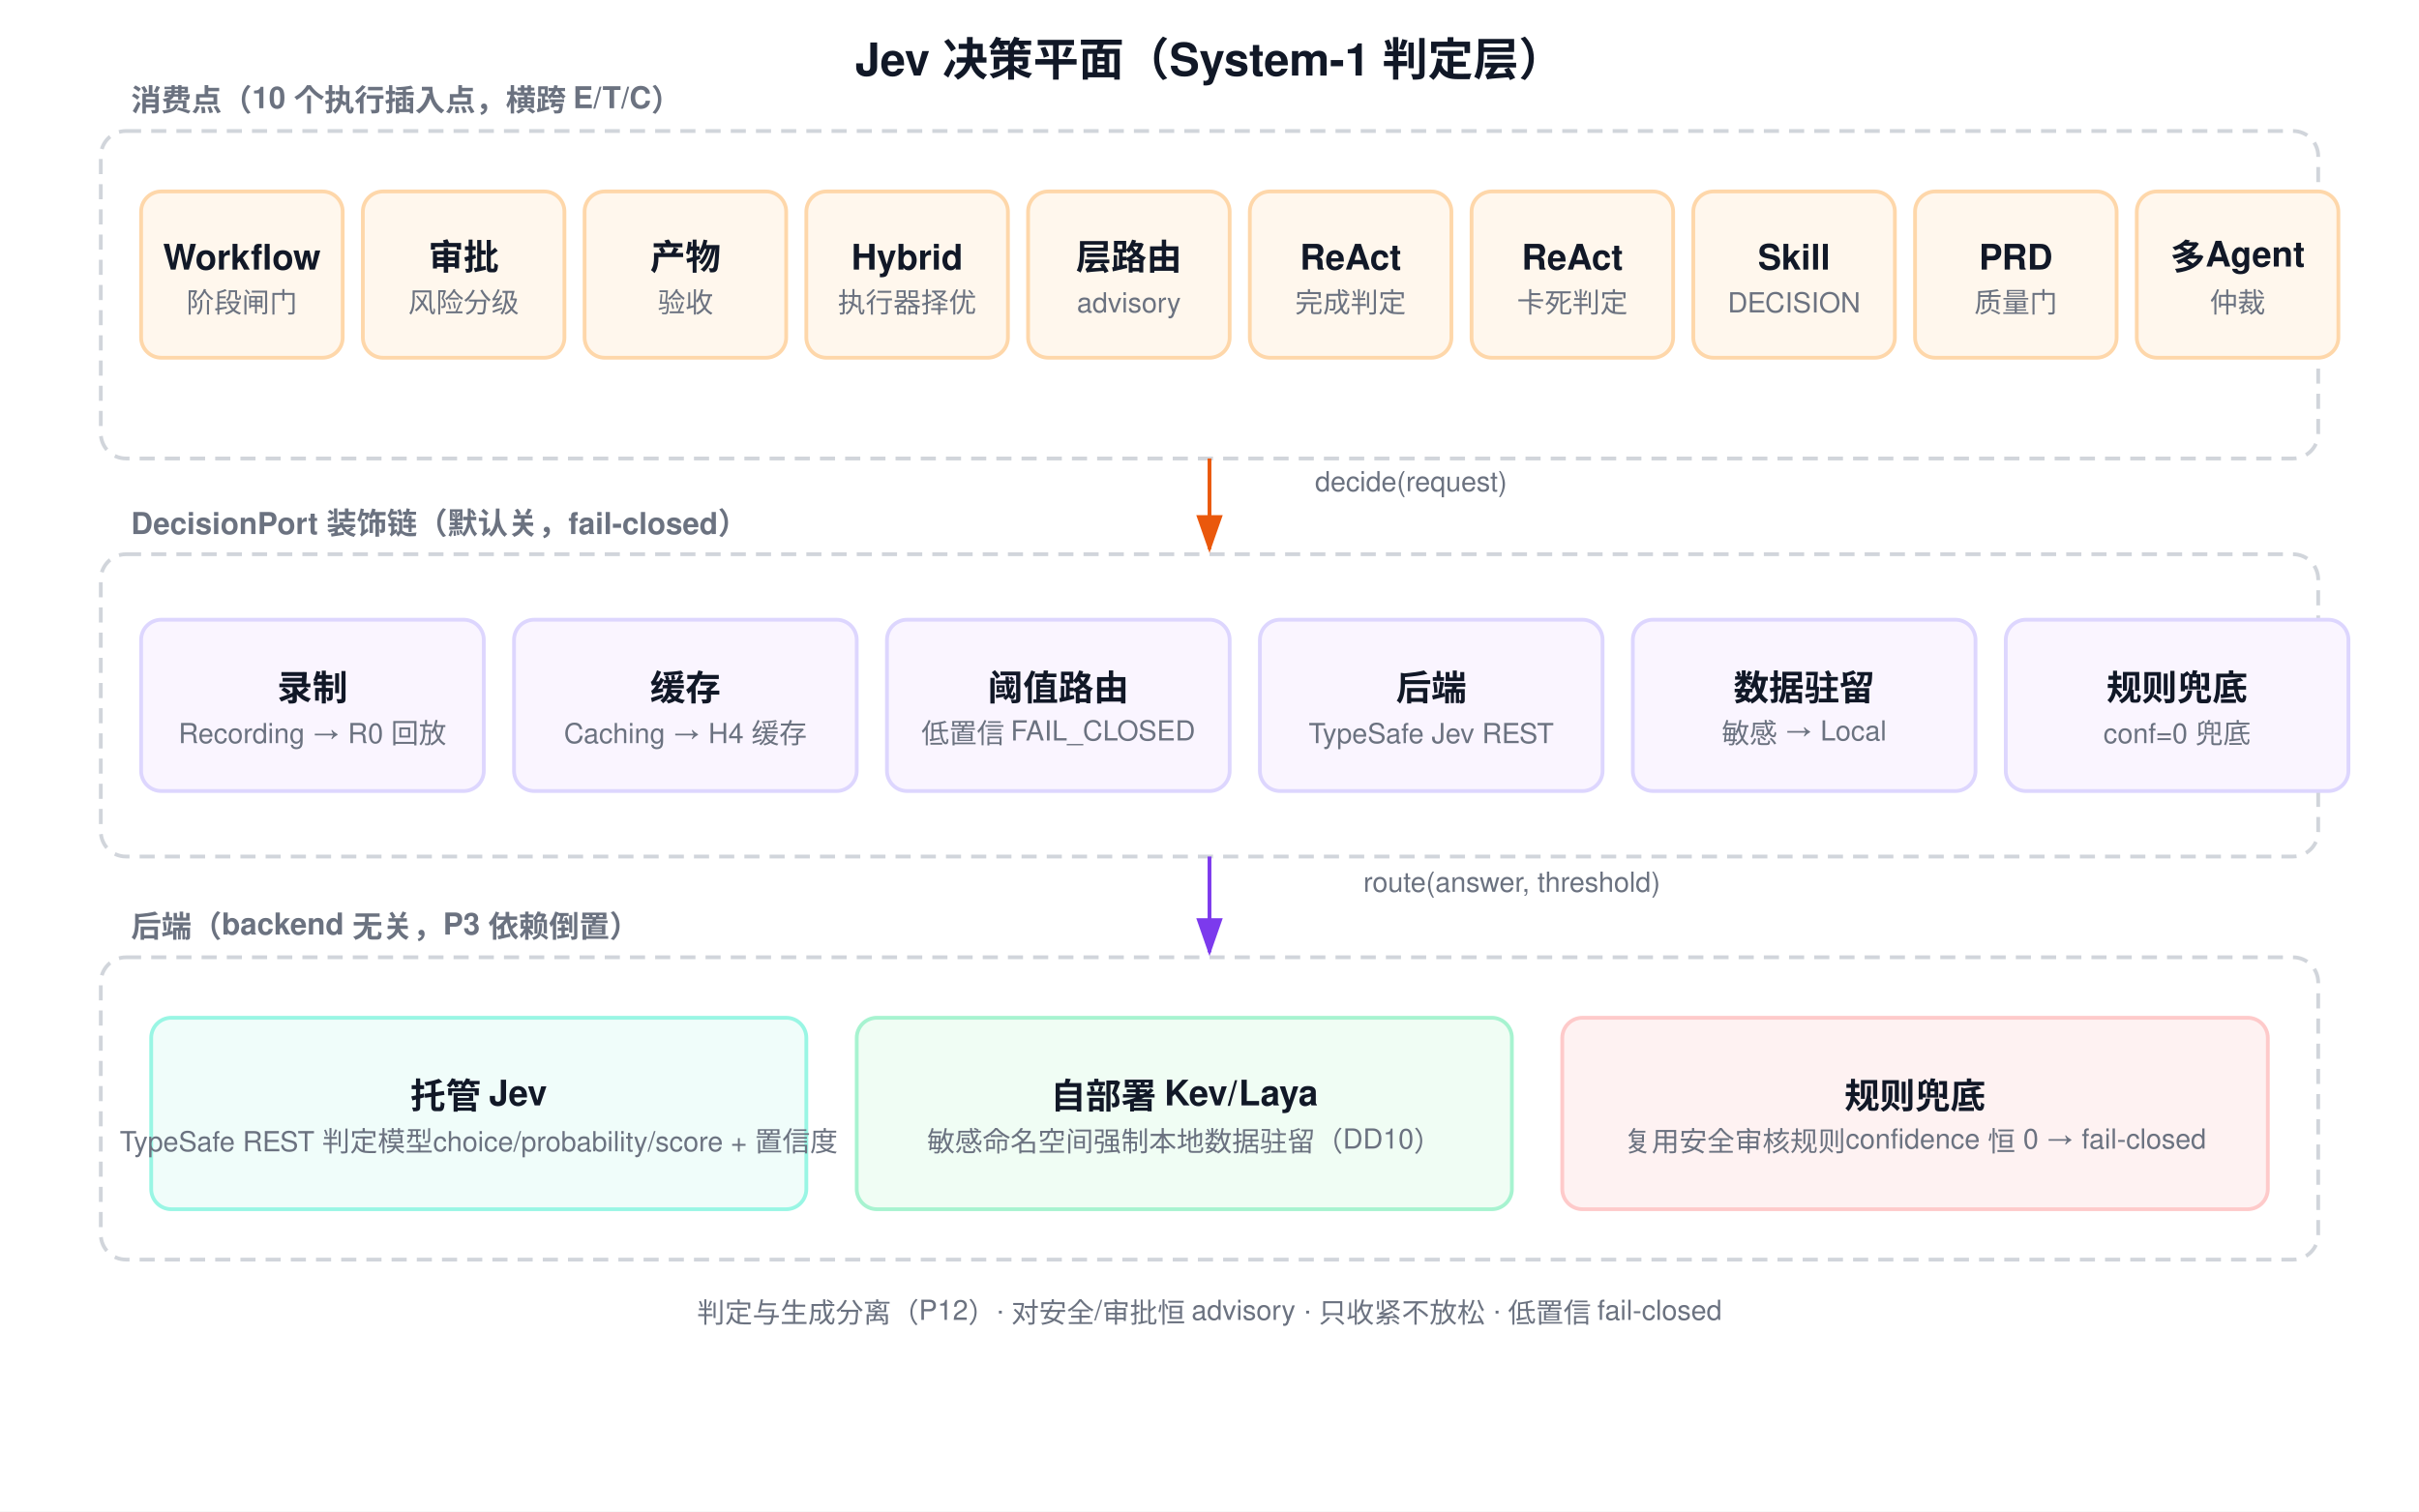
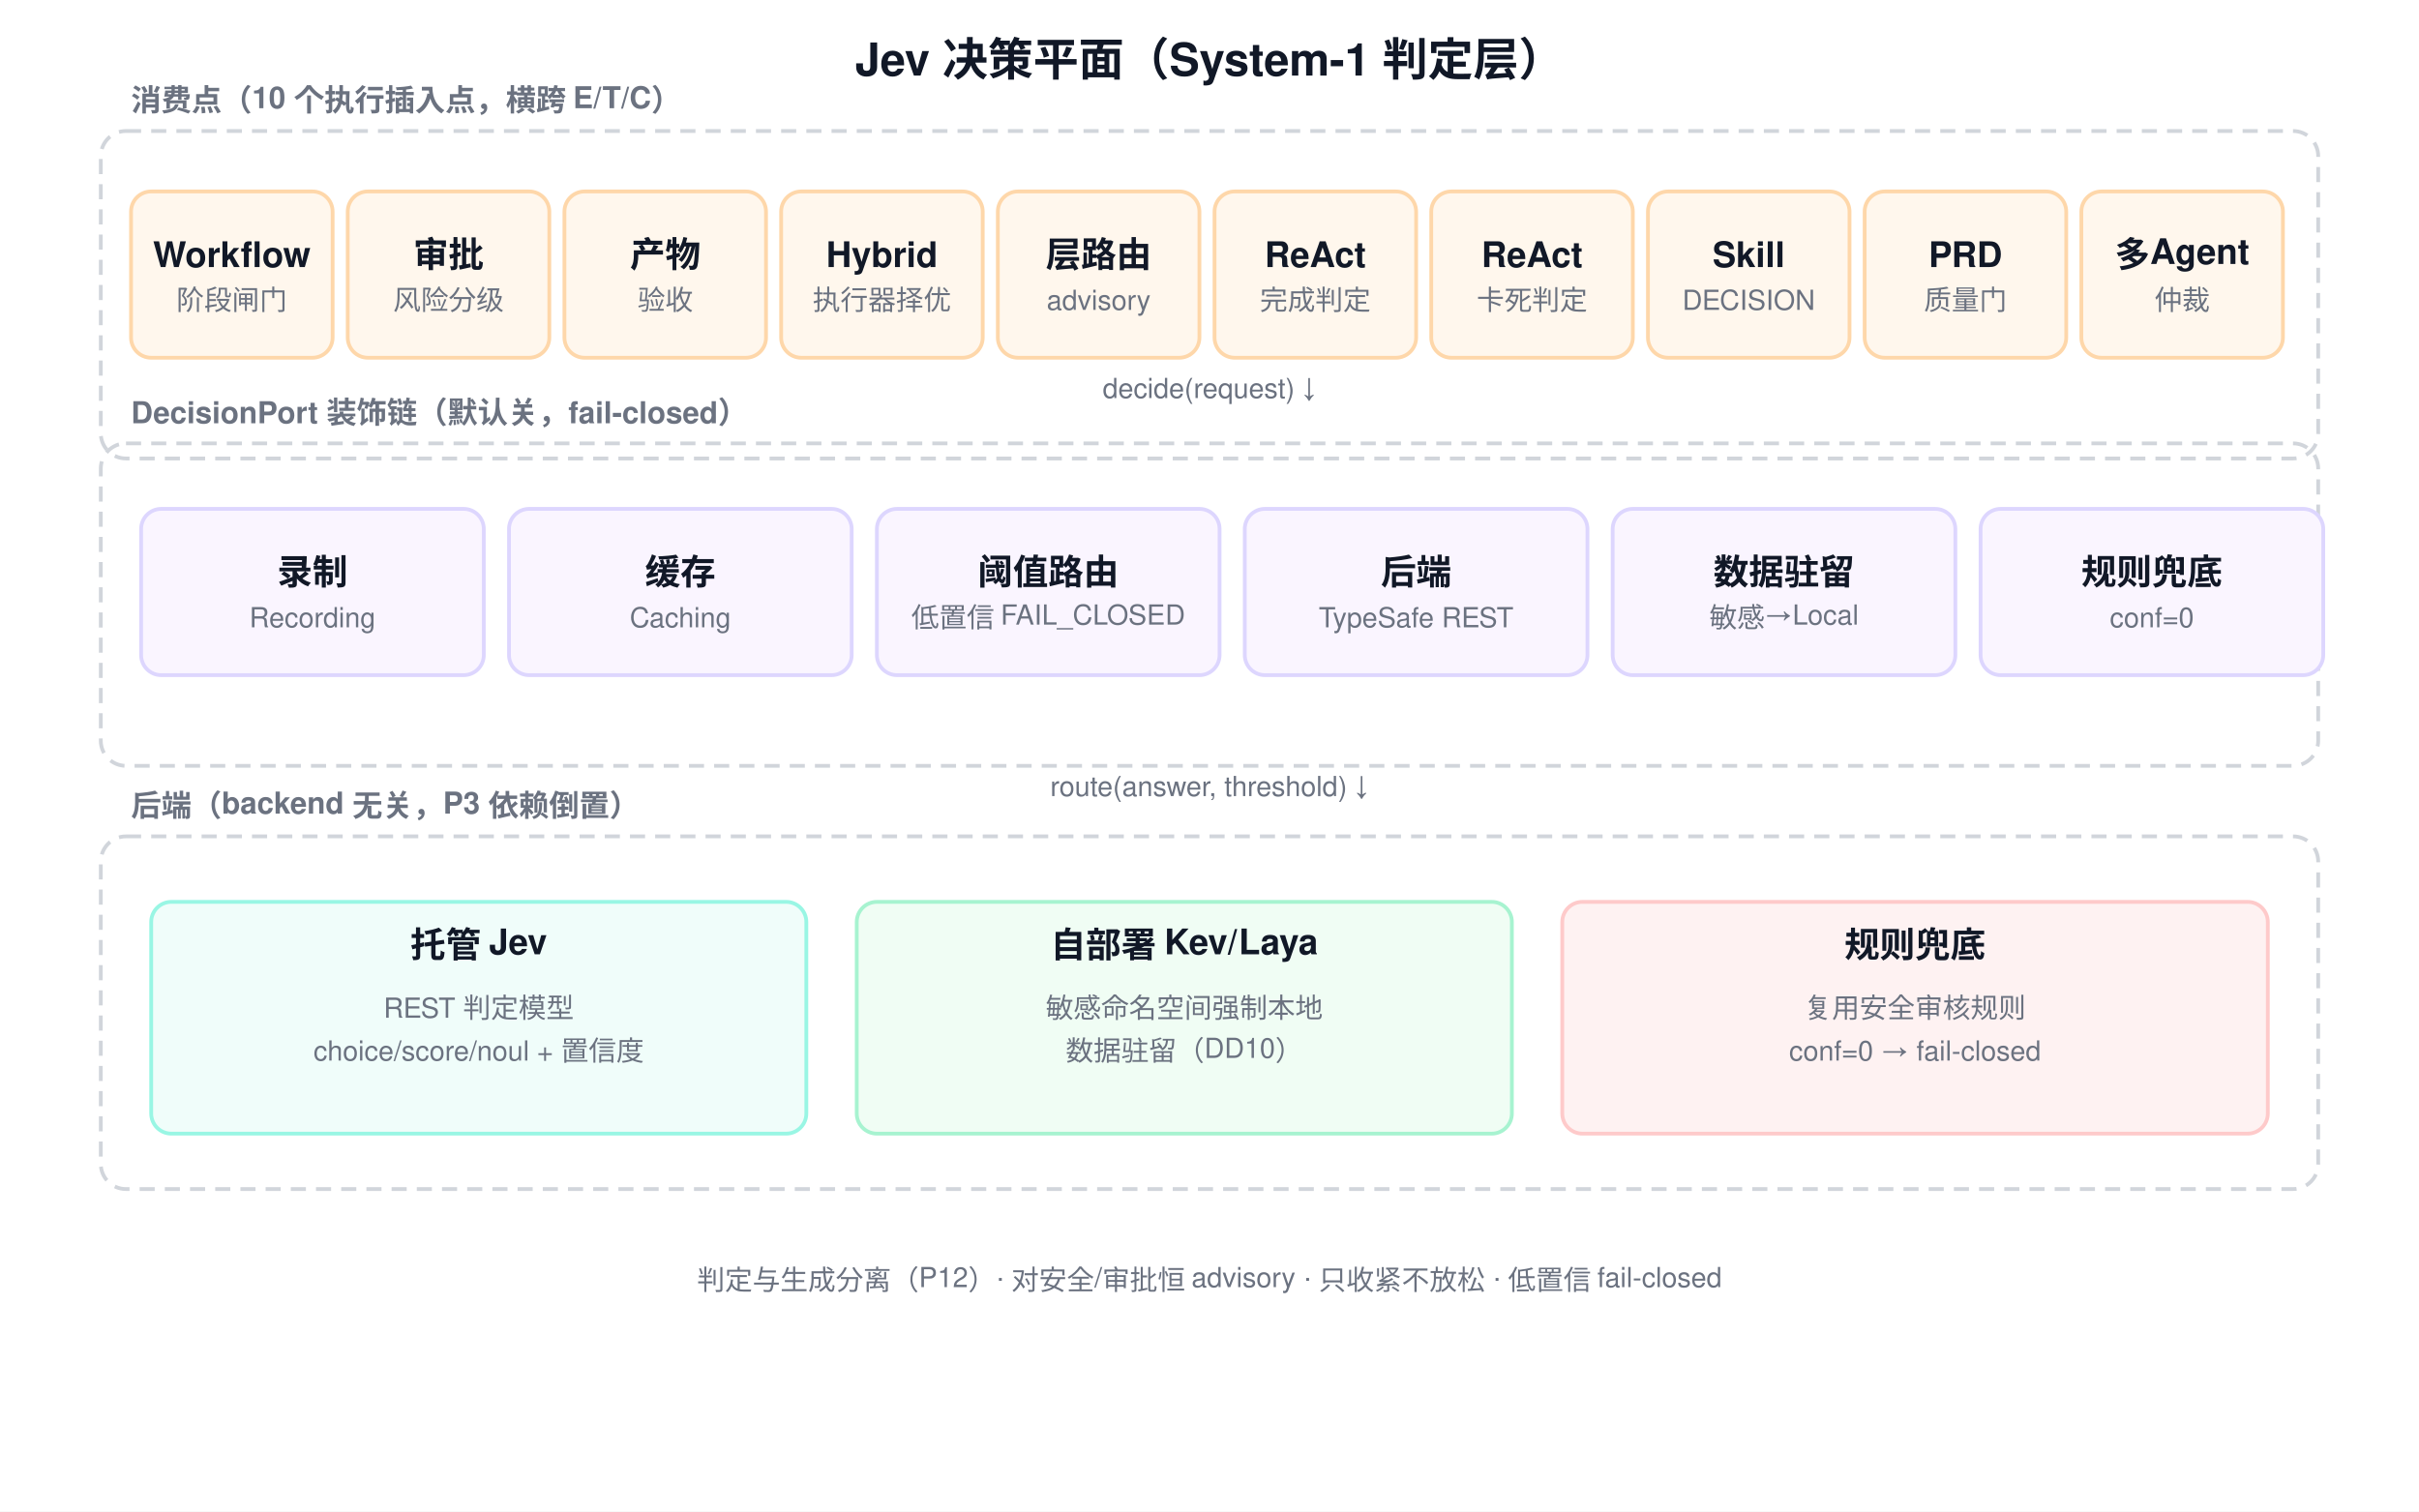
<svg xmlns="http://www.w3.org/2000/svg" viewBox="0 0 960 600" width="960" height="600">
  <style>
    text { font-family: 'Helvetica Neue', Helvetica, Arial, 'PingFang SC', 'Microsoft YaHei', 'Microsoft JhengHei', 'SimHei', sans-serif; }
  </style>
  <defs>
    <marker id="m-blue" markerWidth="10" markerHeight="7" refX="9" refY="3.5" orient="auto">
      <polygon points="0 0, 10 3.5, 0 7" fill="#2563eb" />
    </marker>
    <marker id="m-purple" markerWidth="10" markerHeight="7" refX="9" refY="3.5" orient="auto">
      <polygon points="0 0, 10 3.5, 0 7" fill="#7c3aed" />
    </marker>
    <marker id="m-green" markerWidth="10" markerHeight="7" refX="9" refY="3.5" orient="auto">
      <polygon points="0 0, 10 3.5, 0 7" fill="#059669" />
    </marker>
    <marker id="m-orange" markerWidth="10" markerHeight="7" refX="9" refY="3.5" orient="auto">
      <polygon points="0 0, 10 3.5, 0 7" fill="#ea580c" />
    </marker>
    <marker id="m-red" markerWidth="10" markerHeight="7" refX="9" refY="3.5" orient="auto">
      <polygon points="0 0, 10 3.5, 0 7" fill="#dc2626" />
    </marker>
    <marker id="m-teal" markerWidth="10" markerHeight="7" refX="9" refY="3.5" orient="auto">
      <polygon points="0 0, 10 3.5, 0 7" fill="#0d9488" />
    </marker>
  </defs>
  <rect width="960" height="600" fill="#ffffff" />
  <text x="480" y="30" text-anchor="middle" fill="#111827" font-size="18" font-weight="700">Jev 决策平面（System-1 判定层）</text>
  <rect x="40" y="52" width="880" height="130" rx="10" ry="10" fill="none" stroke="#d1d5db" stroke-width="1.5" stroke-dasharray="6,4" />
  <text x="52" y="44" fill="#6b7280" font-size="12" font-weight="600">消费点（10 个执行插入点，横跨 E/T/C）</text>
-   <rect x="56" y="76" width="80" height="66" rx="8" ry="8" fill="#fff7ed" stroke="#fed7aa" stroke-width="1.5" />
-   <text x="96" y="107" text-anchor="middle" fill="#111827" font-size="14" font-weight="600">Workflow</text>
-   <text x="96" y="124" text-anchor="middle" fill="#6b7280" font-size="11">阶段闸门</text>
-   <rect x="144" y="76" width="80" height="66" rx="8" ry="8" fill="#fff7ed" stroke="#fed7aa" stroke-width="1.5" />
-   <text x="184" y="107" text-anchor="middle" fill="#111827" font-size="14" font-weight="600">审批</text>
-   <text x="184" y="124" text-anchor="middle" fill="#6b7280" font-size="11">风险分级</text>
-   <rect x="232" y="76" width="80" height="66" rx="8" ry="8" fill="#fff7ed" stroke="#fed7aa" stroke-width="1.5" />
-   <text x="272" y="107" text-anchor="middle" fill="#111827" font-size="14" font-weight="600">产物</text>
-   <text x="272" y="124" text-anchor="middle" fill="#6b7280" font-size="11">验收</text>
-   <rect x="320" y="76" width="80" height="66" rx="8" ry="8" fill="#fff7ed" stroke="#fed7aa" stroke-width="1.5" />
-   <text x="360" y="107" text-anchor="middle" fill="#111827" font-size="14" font-weight="600">Hybrid</text>
-   <text x="360" y="124" text-anchor="middle" fill="#6b7280" font-size="11">执行器择优</text>
-   <rect x="408" y="76" width="80" height="66" rx="8" ry="8" fill="#fff7ed" stroke="#fed7aa" stroke-width="1.5" />
-   <text x="448" y="107" text-anchor="middle" fill="#111827" font-size="14" font-weight="600">层路由</text>
-   <text x="448" y="124" text-anchor="middle" fill="#6b7280" font-size="11">advisory</text>
-   <rect x="496" y="76" width="80" height="66" rx="8" ry="8" fill="#fff7ed" stroke="#fed7aa" stroke-width="1.5" />
-   <text x="536" y="107" text-anchor="middle" fill="#111827" font-size="14" font-weight="600">ReAct</text>
-   <text x="536" y="124" text-anchor="middle" fill="#6b7280" font-size="11">完成判定</text>
-   <rect x="584" y="76" width="80" height="66" rx="8" ry="8" fill="#fff7ed" stroke="#fed7aa" stroke-width="1.5" />
-   <text x="624" y="107" text-anchor="middle" fill="#111827" font-size="14" font-weight="600">ReAct</text>
-   <text x="624" y="124" text-anchor="middle" fill="#6b7280" font-size="11">卡死判定</text>
-   <rect x="672" y="76" width="80" height="66" rx="8" ry="8" fill="#fff7ed" stroke="#fed7aa" stroke-width="1.5" />
-   <text x="712" y="107" text-anchor="middle" fill="#111827" font-size="14" font-weight="600">Skill</text>
-   <text x="712" y="124" text-anchor="middle" fill="#6b7280" font-size="11">DECISION</text>
-   <rect x="760" y="76" width="80" height="66" rx="8" ry="8" fill="#fff7ed" stroke="#fed7aa" stroke-width="1.5" />
-   <text x="800" y="107" text-anchor="middle" fill="#111827" font-size="14" font-weight="600">PRD</text>
-   <text x="800" y="124" text-anchor="middle" fill="#6b7280" font-size="11">质量门</text>
-   <rect x="848" y="76" width="80" height="66" rx="8" ry="8" fill="#fff7ed" stroke="#fed7aa" stroke-width="1.5" />
-   <text x="888" y="107" text-anchor="middle" fill="#111827" font-size="14" font-weight="600">多Agent</text>
-   <text x="888" y="124" text-anchor="middle" fill="#6b7280" font-size="11">仲裁</text>
-   <rect x="40" y="220" width="880" height="120" rx="10" ry="10" fill="none" stroke="#d1d5db" stroke-width="1.5" stroke-dasharray="6,4" />
-   <text x="52" y="212" fill="#6b7280" font-size="12" font-weight="600">DecisionPort 装饰链（默认关，fail-closed）</text>
-   <rect x="56" y="246" width="136" height="68" rx="8" ry="8" fill="#faf5ff" stroke="#ddd6fe" stroke-width="1.5" />
-   <text x="124" y="278" text-anchor="middle" fill="#111827" font-size="14" font-weight="600">录制</text>
-   <text x="124" y="295" text-anchor="middle" fill="#6b7280" font-size="11">Recording → R0 回放</text>
-   <rect x="204" y="246" width="136" height="68" rx="8" ry="8" fill="#faf5ff" stroke="#ddd6fe" stroke-width="1.5" />
-   <text x="272" y="278" text-anchor="middle" fill="#111827" font-size="14" font-weight="600">缓存</text>
-   <text x="272" y="295" text-anchor="middle" fill="#6b7280" font-size="11">Caching → H4 缓存</text>
-   <rect x="352" y="246" width="136" height="68" rx="8" ry="8" fill="#faf5ff" stroke="#ddd6fe" stroke-width="1.5" />
-   <text x="420" y="278" text-anchor="middle" fill="#111827" font-size="14" font-weight="600">阈值路由</text>
-   <text x="420" y="295" text-anchor="middle" fill="#6b7280" font-size="11">低置信 FAIL_CLOSED</text>
-   <rect x="500" y="246" width="136" height="68" rx="8" ry="8" fill="#faf5ff" stroke="#ddd6fe" stroke-width="1.5" />
-   <text x="568" y="278" text-anchor="middle" fill="#111827" font-size="14" font-weight="600">后端</text>
-   <text x="568" y="295" text-anchor="middle" fill="#6b7280" font-size="11">TypeSafe Jev REST</text>
-   <rect x="648" y="246" width="136" height="68" rx="8" ry="8" fill="#faf5ff" stroke="#ddd6fe" stroke-width="1.5" />
-   <text x="716" y="278" text-anchor="middle" fill="#111827" font-size="14" font-weight="600">数据驻留</text>
-   <text x="716" y="295" text-anchor="middle" fill="#6b7280" font-size="11">敏感 → Local</text>
-   <rect x="796" y="246" width="136" height="68" rx="8" ry="8" fill="#faf5ff" stroke="#ddd6fe" stroke-width="1.5" />
-   <text x="864" y="278" text-anchor="middle" fill="#111827" font-size="14" font-weight="600">规则兜底</text>
-   <text x="864" y="295" text-anchor="middle" fill="#6b7280" font-size="11">conf=0 兜底</text>
-   <rect x="40" y="380" width="880" height="120" rx="10" ry="10" fill="none" stroke="#d1d5db" stroke-width="1.5" stroke-dasharray="6,4" />
-   <text x="52" y="372" fill="#6b7280" font-size="12" font-weight="600">后端（backend 无关，P3 依赖倒置）</text>
-   <rect x="60" y="404" width="260" height="76" rx="8" ry="8" fill="#f0fdfa" stroke="#99f6e4" stroke-width="1.5" />
-   <text x="190" y="440" text-anchor="middle" fill="#111827" font-size="14" font-weight="600">托管 Jev</text>
-   <text x="190" y="457" text-anchor="middle" fill="#6b7280" font-size="11">TypeSafe REST 判定模型
- choice/probability/score + 置信度</text>
-   <rect x="340" y="404" width="260" height="76" rx="8" ry="8" fill="#f0fdf4" stroke="#a7f3d0" stroke-width="1.5" />
-   <text x="470" y="440" text-anchor="middle" fill="#111827" font-size="14" font-weight="600">自部署 Kev/Laya</text>
-   <text x="470" y="457" text-anchor="middle" fill="#6b7280" font-size="11">敏感命名空间强制本地
- 数据驻留（DD10）</text>
-   <rect x="620" y="404" width="280" height="76" rx="8" ry="8" fill="#fef2f2" stroke="#fecaca" stroke-width="1.5" />
-   <text x="760" y="440" text-anchor="middle" fill="#111827" font-size="14" font-weight="600">规则兜底</text>
-   <text x="760" y="457" text-anchor="middle" fill="#6b7280" font-size="11">复用安全审核规则
- confidence 恒 0 → fail-closed</text>
-   <line x1="480" y1="182" x2="480" y2="218" stroke="#ea580c" stroke-width="1.5" fill="none" marker-end="url(#m-orange)" />
-   <text x="560" y="195" text-anchor="middle" fill="#6b7280" font-size="11">decide(request)</text>
-   <line x1="480" y1="340" x2="480" y2="378" stroke="#7c3aed" stroke-width="1.5" fill="none" marker-end="url(#m-purple)" />
-   <text x="600" y="354" text-anchor="middle" fill="#6b7280" font-size="11">route(answer, threshold)</text>
-   <text x="480" y="525" text-anchor="middle" fill="#6b7280" font-size="11">判定与生成分离（P12）· 对安全/审批恒 advisory · 只收紧不放松 · 低置信 fail-closed</text>
+   <rect x="52" y="76" width="80" height="66" rx="8" ry="8" fill="#fff7ed" stroke="#fed7aa" stroke-width="1.5" />
+   <text x="92" y="106" text-anchor="middle" fill="#111827" font-size="14" font-weight="600">Workflow</text>
+   <text x="92" y="123" text-anchor="middle" fill="#6b7280" font-size="11" font-weight="400">阶段闸门</text>
+   <rect x="138" y="76" width="80" height="66" rx="8" ry="8" fill="#fff7ed" stroke="#fed7aa" stroke-width="1.5" />
+   <text x="178" y="106" text-anchor="middle" fill="#111827" font-size="14" font-weight="600">审批</text>
+   <text x="178" y="123" text-anchor="middle" fill="#6b7280" font-size="11" font-weight="400">风险分级</text>
+   <rect x="224" y="76" width="80" height="66" rx="8" ry="8" fill="#fff7ed" stroke="#fed7aa" stroke-width="1.5" />
+   <text x="264" y="106" text-anchor="middle" fill="#111827" font-size="14" font-weight="600">产物</text>
+   <text x="264" y="123" text-anchor="middle" fill="#6b7280" font-size="11" font-weight="400">验收</text>
+   <rect x="310" y="76" width="80" height="66" rx="8" ry="8" fill="#fff7ed" stroke="#fed7aa" stroke-width="1.5" />
+   <text x="350" y="106" text-anchor="middle" fill="#111827" font-size="14" font-weight="600">Hybrid</text>
+   <text x="350" y="123" text-anchor="middle" fill="#6b7280" font-size="11" font-weight="400">执行器择优</text>
+   <rect x="396" y="76" width="80" height="66" rx="8" ry="8" fill="#fff7ed" stroke="#fed7aa" stroke-width="1.5" />
+   <text x="436" y="106" text-anchor="middle" fill="#111827" font-size="14" font-weight="600">层路由</text>
+   <text x="436" y="123" text-anchor="middle" fill="#6b7280" font-size="11" font-weight="400">advisory</text>
+   <rect x="482" y="76" width="80" height="66" rx="8" ry="8" fill="#fff7ed" stroke="#fed7aa" stroke-width="1.5" />
+   <text x="522" y="106" text-anchor="middle" fill="#111827" font-size="14" font-weight="600">ReAct</text>
+   <text x="522" y="123" text-anchor="middle" fill="#6b7280" font-size="11" font-weight="400">完成判定</text>
+   <rect x="568" y="76" width="80" height="66" rx="8" ry="8" fill="#fff7ed" stroke="#fed7aa" stroke-width="1.5" />
+   <text x="608" y="106" text-anchor="middle" fill="#111827" font-size="14" font-weight="600">ReAct</text>
+   <text x="608" y="123" text-anchor="middle" fill="#6b7280" font-size="11" font-weight="400">卡死判定</text>
+   <rect x="654" y="76" width="80" height="66" rx="8" ry="8" fill="#fff7ed" stroke="#fed7aa" stroke-width="1.5" />
+   <text x="694" y="106" text-anchor="middle" fill="#111827" font-size="14" font-weight="600">Skill</text>
+   <text x="694" y="123" text-anchor="middle" fill="#6b7280" font-size="11" font-weight="400">DECISION</text>
+   <rect x="740" y="76" width="80" height="66" rx="8" ry="8" fill="#fff7ed" stroke="#fed7aa" stroke-width="1.5" />
+   <text x="780" y="106" text-anchor="middle" fill="#111827" font-size="14" font-weight="600">PRD</text>
+   <text x="780" y="123" text-anchor="middle" fill="#6b7280" font-size="11" font-weight="400">质量门</text>
+   <rect x="826" y="76" width="80" height="66" rx="8" ry="8" fill="#fff7ed" stroke="#fed7aa" stroke-width="1.5" />
+   <text x="866" y="106" text-anchor="middle" fill="#111827" font-size="14" font-weight="600">多Agent</text>
+   <text x="866" y="123" text-anchor="middle" fill="#6b7280" font-size="11" font-weight="400">仲裁</text>
+   <text x="480" y="158" text-anchor="middle" fill="#6b7280" font-size="11" font-weight="400">decide(request) ↓</text>
+   <rect x="40" y="176" width="880" height="128" rx="10" ry="10" fill="none" stroke="#d1d5db" stroke-width="1.5" stroke-dasharray="6,4" />
+   <text x="52" y="168" fill="#6b7280" font-size="12" font-weight="600">DecisionPort 装饰链（默认关，fail-closed）</text>
+   <rect x="56" y="202" width="136" height="66" rx="8" ry="8" fill="#faf5ff" stroke="#ddd6fe" stroke-width="1.5" />
+   <text x="124" y="232" text-anchor="middle" fill="#111827" font-size="14" font-weight="600">录制</text>
+   <text x="124" y="249" text-anchor="middle" fill="#6b7280" font-size="11" font-weight="400">Recording</text>
+   <rect x="202" y="202" width="136" height="66" rx="8" ry="8" fill="#faf5ff" stroke="#ddd6fe" stroke-width="1.5" />
+   <text x="270" y="232" text-anchor="middle" fill="#111827" font-size="14" font-weight="600">缓存</text>
+   <text x="270" y="249" text-anchor="middle" fill="#6b7280" font-size="11" font-weight="400">Caching</text>
+   <rect x="348" y="202" width="136" height="66" rx="8" ry="8" fill="#faf5ff" stroke="#ddd6fe" stroke-width="1.5" />
+   <text x="416" y="232" text-anchor="middle" fill="#111827" font-size="14" font-weight="600">阈值路由</text>
+   <text x="416" y="249" text-anchor="middle" fill="#6b7280" font-size="11" font-weight="400">低置信 FAIL_CLOSED</text>
+   <rect x="494" y="202" width="136" height="66" rx="8" ry="8" fill="#faf5ff" stroke="#ddd6fe" stroke-width="1.5" />
+   <text x="562" y="232" text-anchor="middle" fill="#111827" font-size="14" font-weight="600">后端</text>
+   <text x="562" y="249" text-anchor="middle" fill="#6b7280" font-size="11" font-weight="400">TypeSafe REST</text>
+   <rect x="640" y="202" width="136" height="66" rx="8" ry="8" fill="#faf5ff" stroke="#ddd6fe" stroke-width="1.5" />
+   <text x="708" y="232" text-anchor="middle" fill="#111827" font-size="14" font-weight="600">数据驻留</text>
+   <text x="708" y="249" text-anchor="middle" fill="#6b7280" font-size="11" font-weight="400">敏感→Local</text>
+   <rect x="786" y="202" width="136" height="66" rx="8" ry="8" fill="#faf5ff" stroke="#ddd6fe" stroke-width="1.5" />
+   <text x="854" y="232" text-anchor="middle" fill="#111827" font-size="14" font-weight="600">规则兜底</text>
+   <text x="854" y="249" text-anchor="middle" fill="#6b7280" font-size="11" font-weight="400">conf=0</text>
+   <text x="480" y="316" text-anchor="middle" fill="#6b7280" font-size="11" font-weight="400">route(answer, threshold) ↓</text>
+   <rect x="40" y="332" width="880" height="140" rx="10" ry="10" fill="none" stroke="#d1d5db" stroke-width="1.5" stroke-dasharray="6,4" />
+   <text x="52" y="324" fill="#6b7280" font-size="12" font-weight="600">后端（backend 无关，P3 依赖倒置）</text>
+   <rect x="60" y="358" width="260" height="92" rx="8" ry="8" fill="#f0fdfa" stroke="#99f6e4" stroke-width="1.5" />
+   <text x="190" y="380" text-anchor="middle" fill="#111827" font-size="14" font-weight="600">托管 Jev</text>
+   <text x="190" y="404" text-anchor="middle" fill="#6b7280" font-size="11" font-weight="400">REST 判定模型</text>
+   <text x="190" y="421" text-anchor="middle" fill="#6b7280" font-size="11" font-weight="400">choice/score/noul + 置信度</text>
+   <rect x="340" y="358" width="260" height="92" rx="8" ry="8" fill="#f0fdf4" stroke="#a7f3d0" stroke-width="1.5" />
+   <text x="470" y="380" text-anchor="middle" fill="#111827" font-size="14" font-weight="600">自部署 Kev/Laya</text>
+   <text x="470" y="404" text-anchor="middle" fill="#6b7280" font-size="11" font-weight="400">敏感命名空间强制本地</text>
+   <text x="470" y="421" text-anchor="middle" fill="#6b7280" font-size="11" font-weight="400">数据驻留（DD10）</text>
+   <rect x="620" y="358" width="280" height="92" rx="8" ry="8" fill="#fef2f2" stroke="#fecaca" stroke-width="1.5" />
+   <text x="760" y="380" text-anchor="middle" fill="#111827" font-size="14" font-weight="600">规则兜底</text>
+   <text x="760" y="404" text-anchor="middle" fill="#6b7280" font-size="11" font-weight="400">复用安全审核规则</text>
+   <text x="760" y="421" text-anchor="middle" fill="#6b7280" font-size="11" font-weight="400">conf=0 → fail-closed</text>
+   <text x="480" y="512" text-anchor="middle" fill="#6b7280" font-size="11" font-weight="400">判定与生成分离（P12）· 对安全/审批恒 advisory · 只收紧不放松 · 低置信 fail-closed</text>
</svg>
